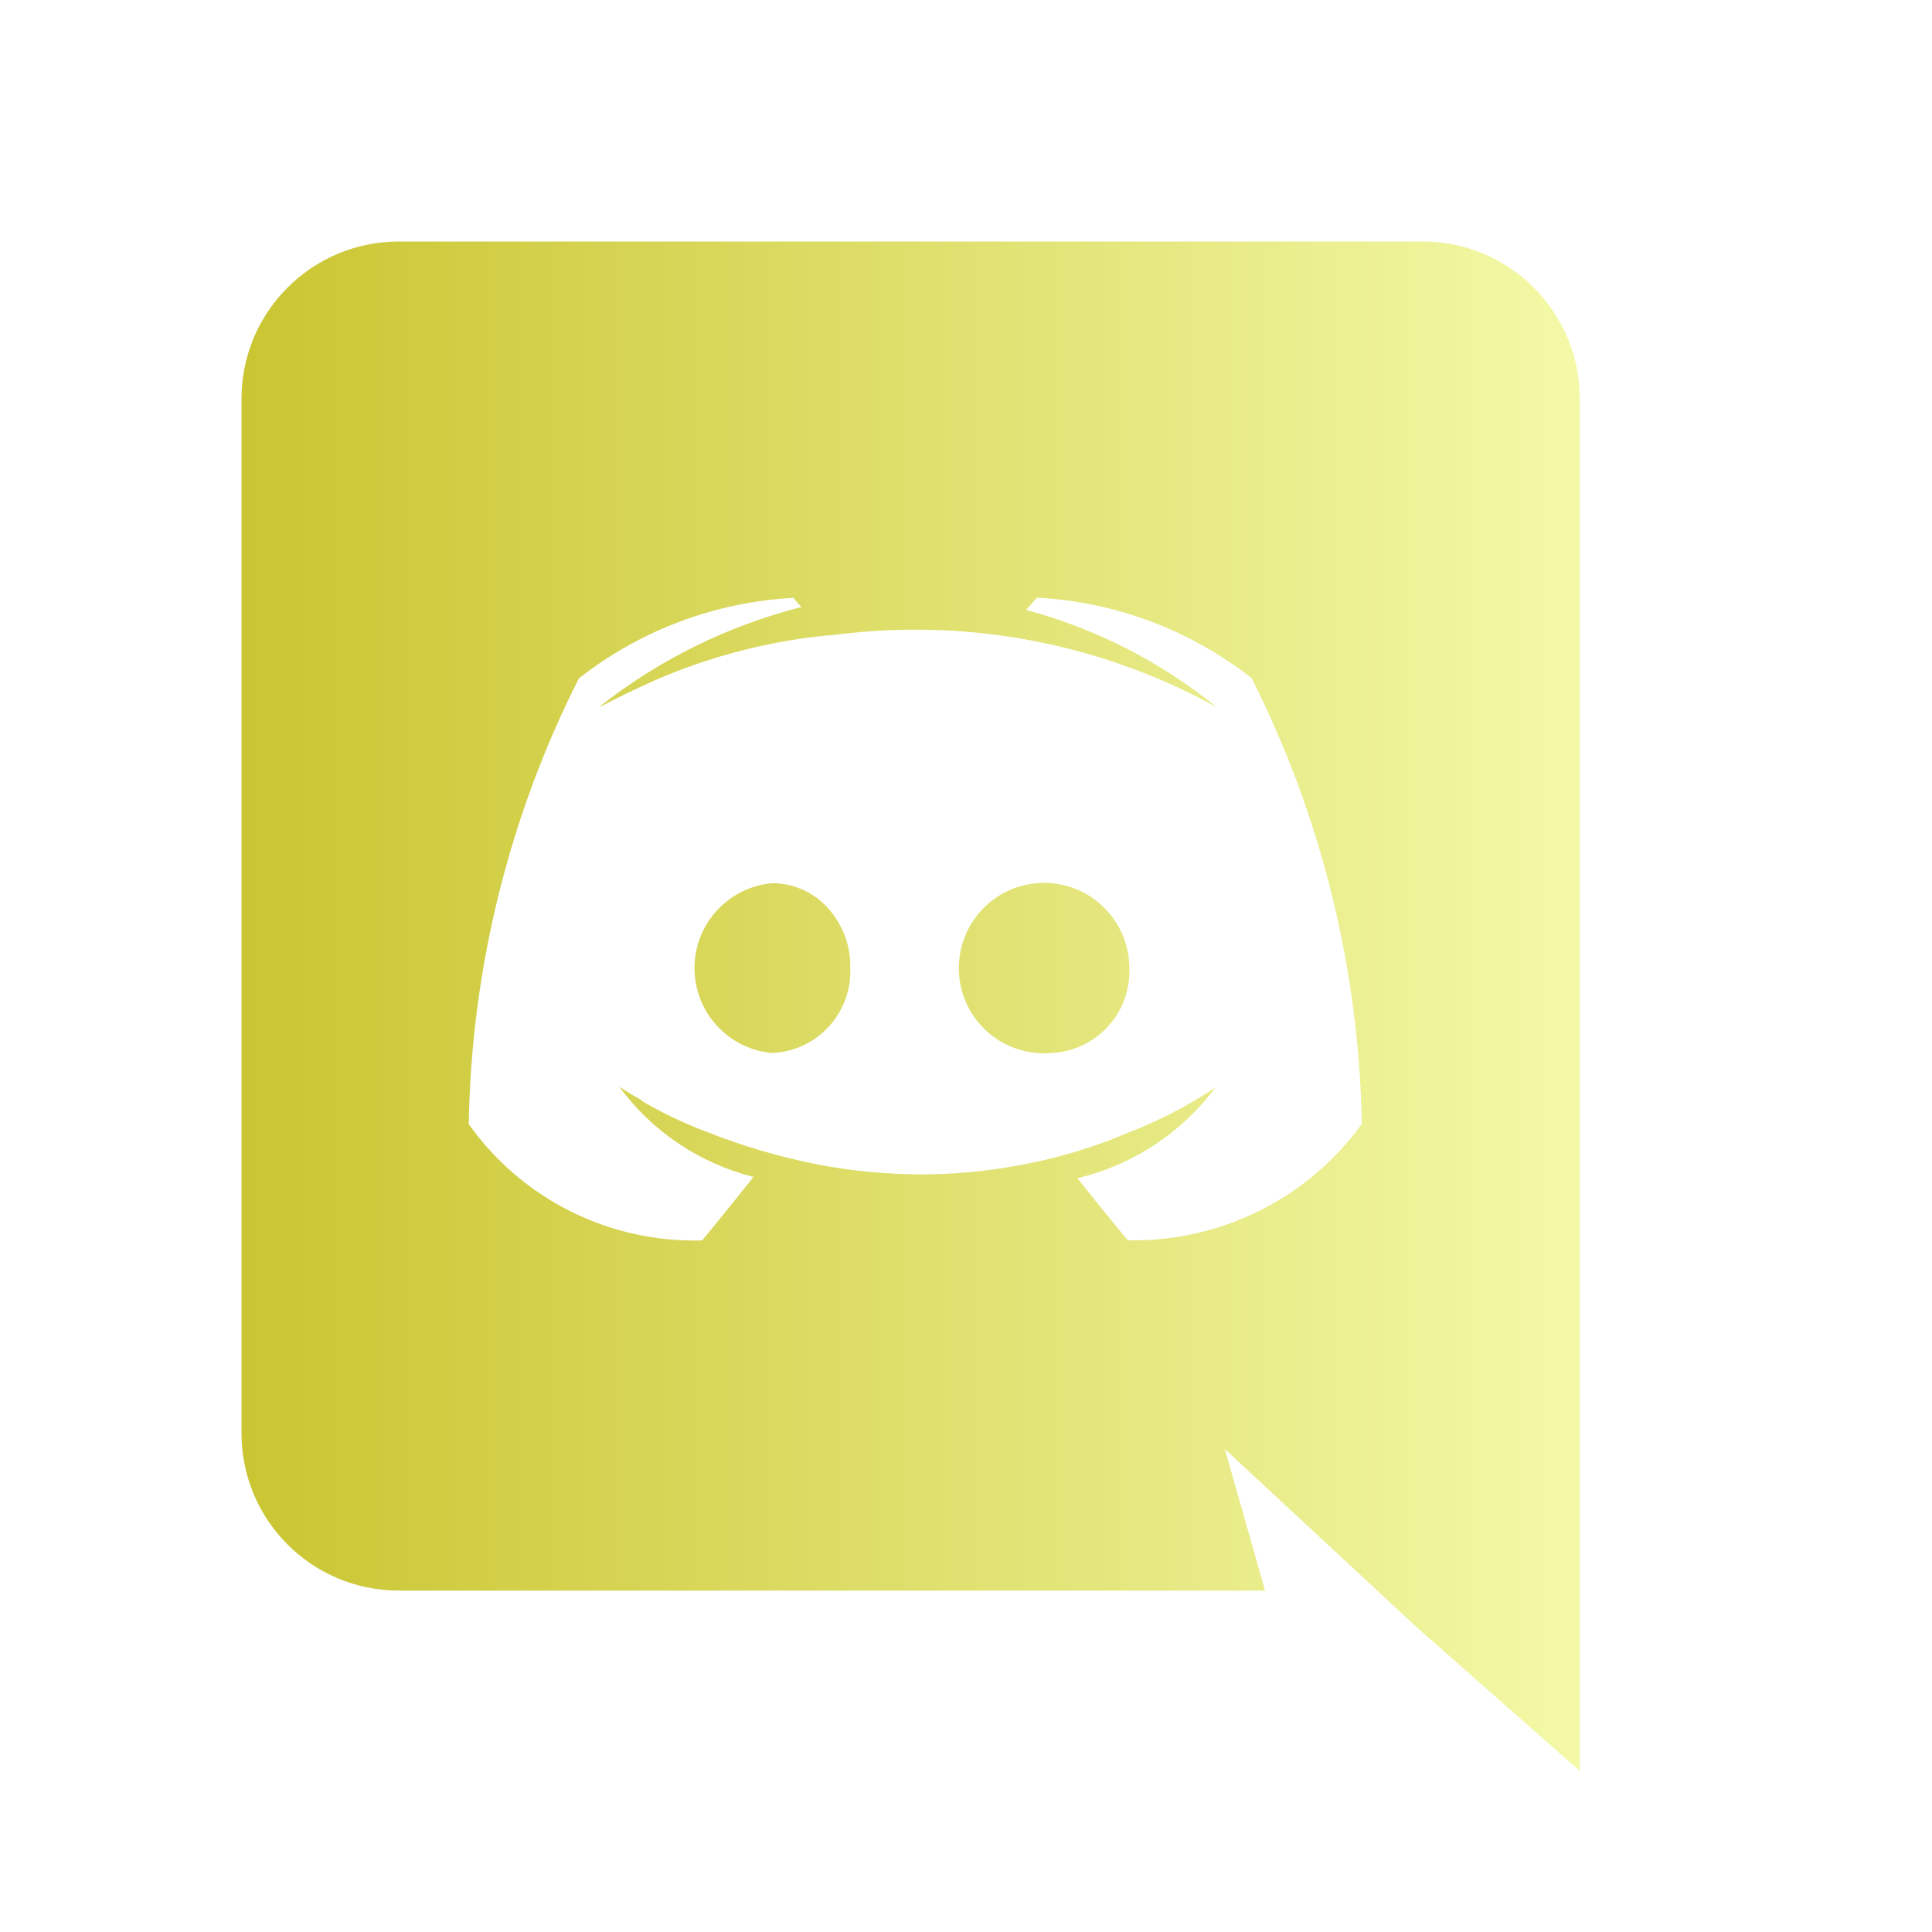
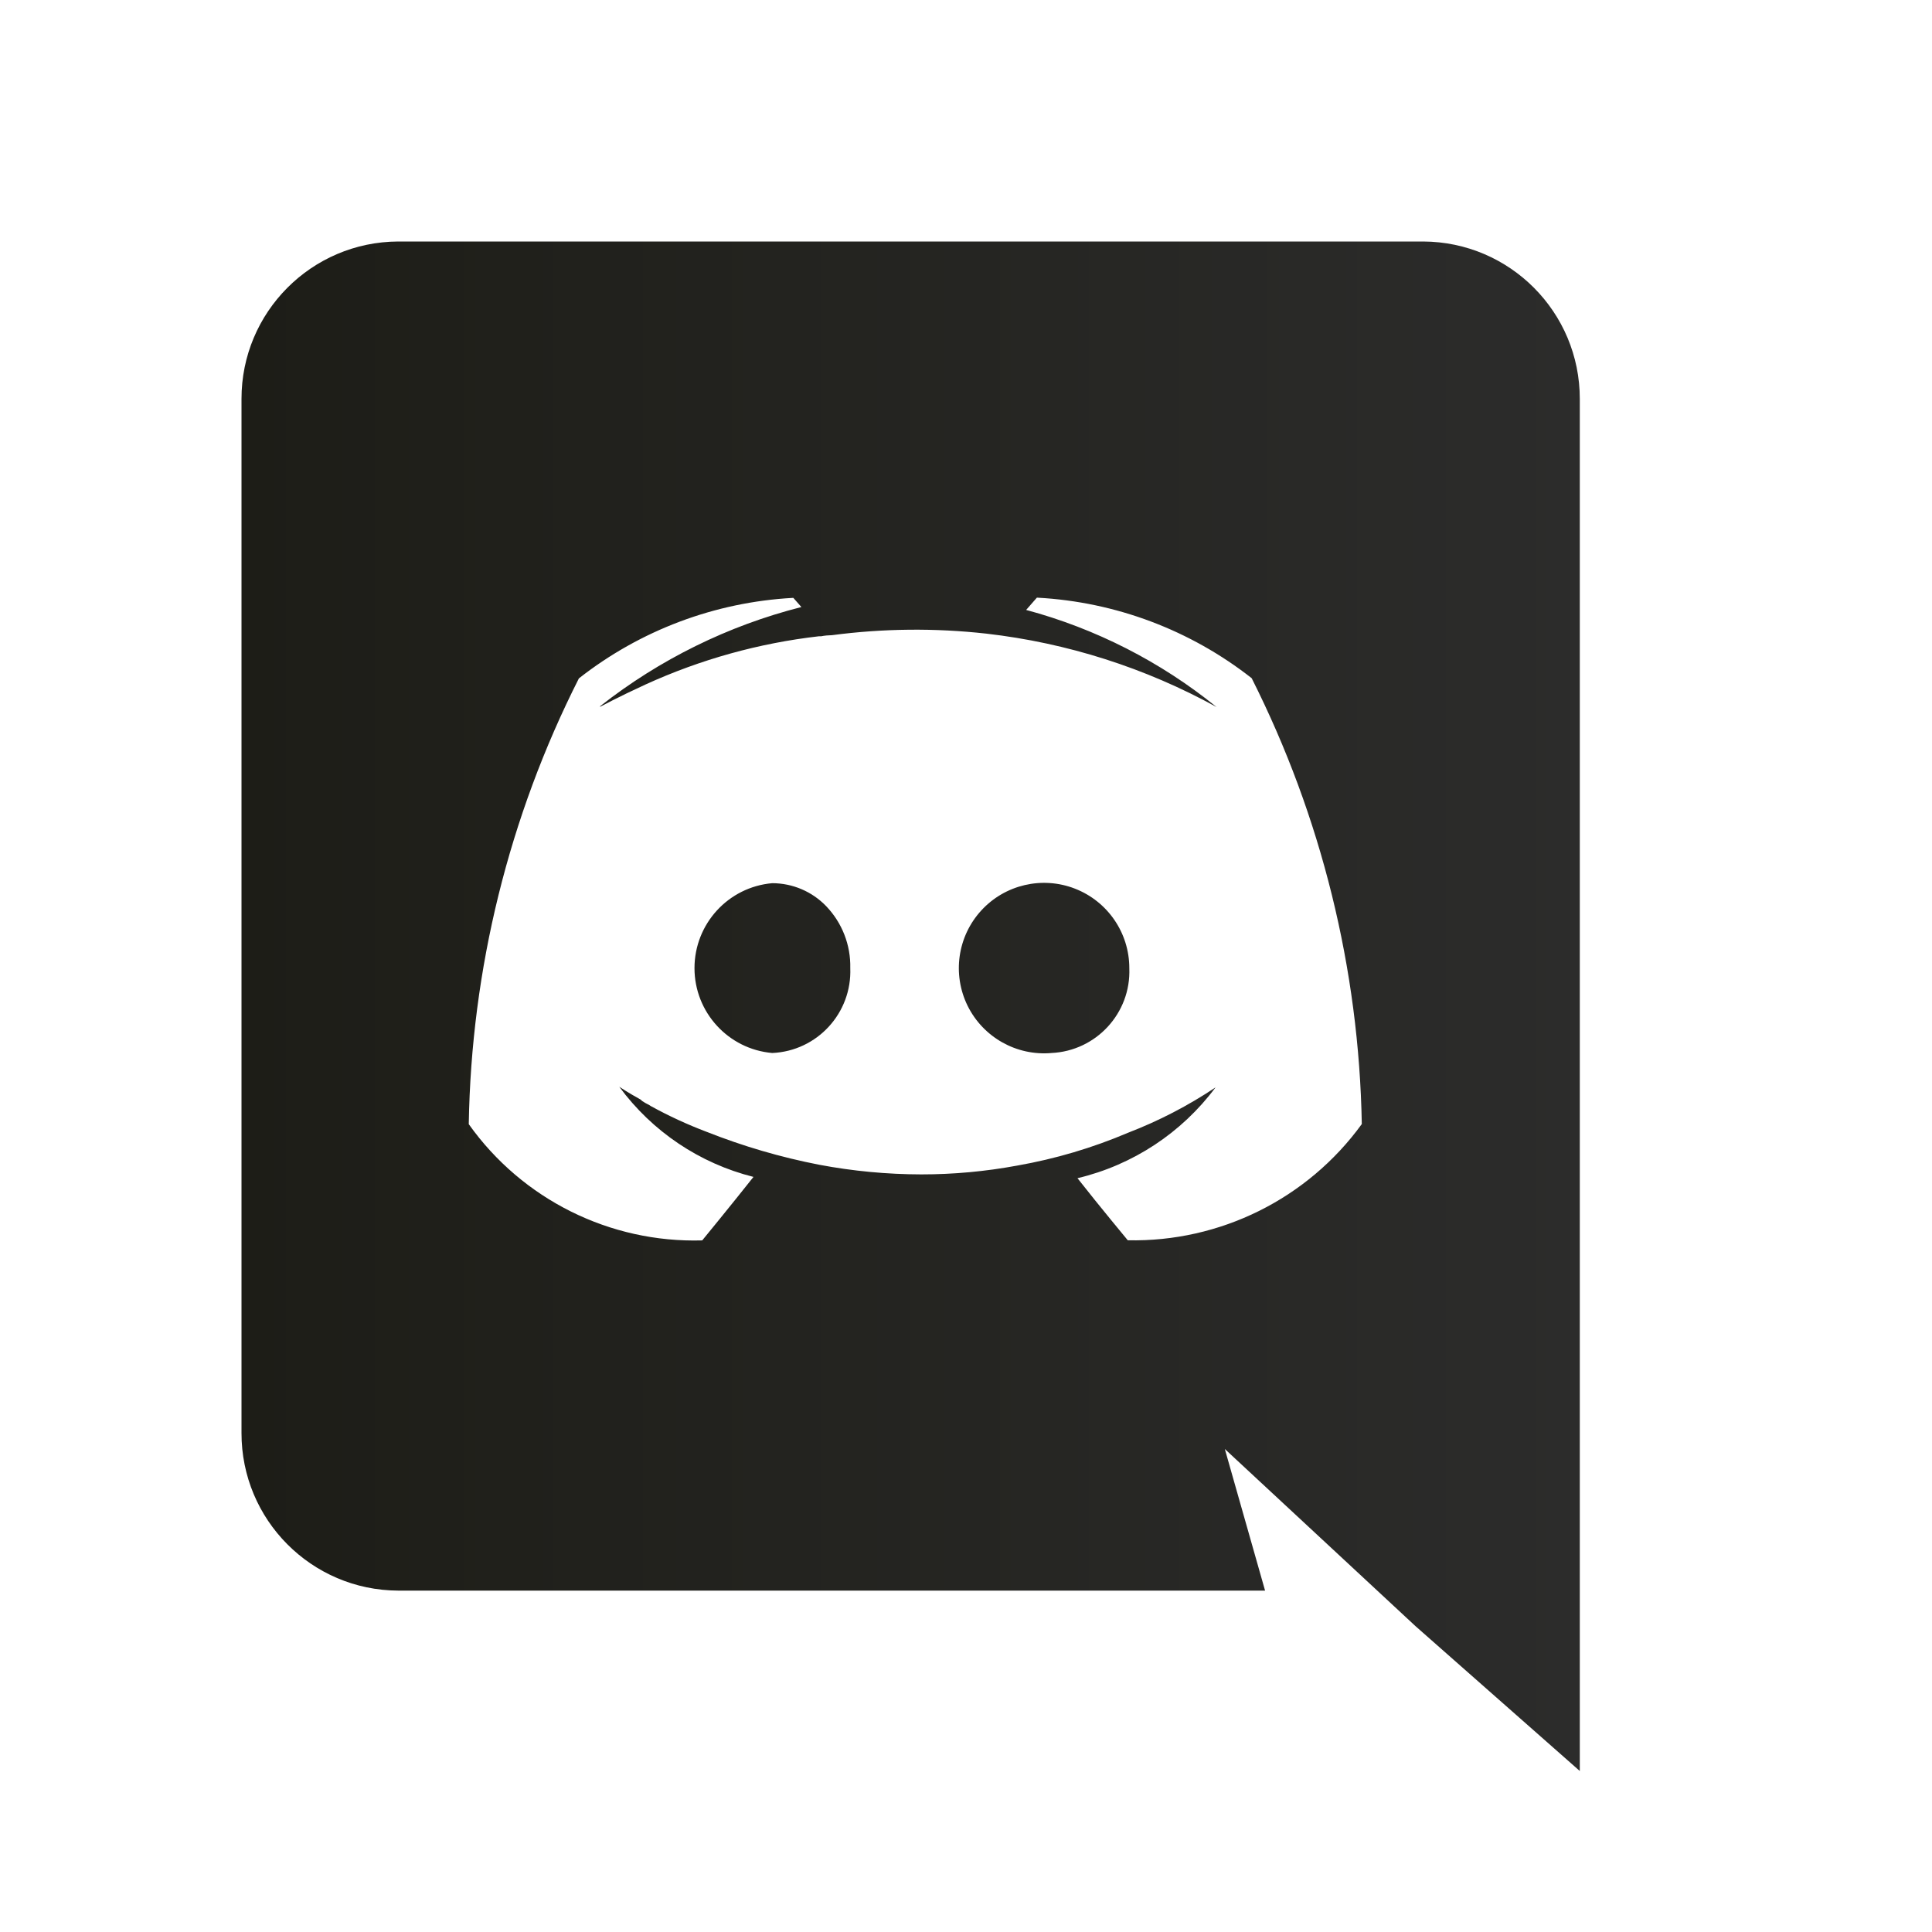
<svg xmlns="http://www.w3.org/2000/svg" width="30" height="30" viewBox="0 0 30 30" fill="none">
  <path d="M24.531 27.5L21.979 25.25L20.54 23.913L19.019 22.5L19.644 24.699H6.184C4.836 24.694 3.747 23.598 3.75 22.25V6.196C3.748 4.849 4.837 3.755 6.184 3.75H22.098C23.445 3.755 24.533 4.849 24.531 6.196V27.5ZM18.875 16.885C18.348 17.592 17.589 18.091 16.731 18.295C17.084 18.745 17.509 19.254 17.512 19.259C18.946 19.289 20.304 18.615 21.146 17.454C21.103 15.047 20.519 12.681 19.436 10.531C18.483 9.783 17.323 9.347 16.114 9.281H16.1L15.934 9.471C17.014 9.761 18.022 10.275 18.891 10.979C17.785 10.37 16.571 9.983 15.316 9.839C14.519 9.75 13.714 9.758 12.919 9.863C12.863 9.864 12.806 9.869 12.751 9.88H12.716C11.784 9.987 10.875 10.24 10.021 10.63C9.594 10.826 9.331 10.969 9.32 10.974C9.309 10.979 9.32 10.974 9.32 10.965C10.242 10.24 11.306 9.715 12.444 9.426L12.319 9.284H12.311C11.102 9.35 9.942 9.786 8.989 10.534C7.902 12.682 7.318 15.049 7.279 17.456C8.11 18.625 9.47 19.302 10.904 19.261C10.904 19.261 11.351 18.716 11.7 18.275C10.864 18.065 10.127 17.57 9.616 16.875C9.625 16.881 9.749 16.965 9.949 17.075C9.962 17.091 9.979 17.104 9.998 17.113C10.013 17.123 10.03 17.133 10.047 17.141C10.067 17.15 10.086 17.161 10.104 17.174C10.383 17.328 10.672 17.461 10.97 17.574C11.536 17.798 12.122 17.97 12.72 18.086C13.243 18.185 13.775 18.235 14.307 18.236C14.807 18.236 15.305 18.19 15.796 18.099C16.388 17.995 16.965 17.824 17.517 17.589C17.995 17.405 18.45 17.169 18.875 16.885ZM16.328 16.351C15.784 16.399 15.267 16.107 15.025 15.618C14.784 15.128 14.868 14.54 15.237 14.138C15.605 13.736 16.184 13.601 16.692 13.799C17.201 13.997 17.536 14.487 17.536 15.033C17.564 15.73 17.023 16.319 16.326 16.351H16.328ZM11.992 16.351C11.309 16.292 10.784 15.719 10.784 15.033C10.784 14.346 11.309 13.773 11.992 13.714C12.308 13.715 12.609 13.843 12.828 14.07C13.076 14.328 13.211 14.674 13.203 15.031C13.231 15.73 12.69 16.32 11.991 16.351H11.992Z" fill="url(#paint0_linear_1244_1201)" />
  <defs>
    <linearGradient id="paint0_linear_1244_1201" x1="3.75" y1="15.625" x2="24.531" y2="15.625" gradientUnits="userSpaceOnUse">
-       <stop stop-color="#CAC531" />
-       <stop offset="1" stop-color="#F3F9A7" />
+       <stop stop-color="rgb(29, 29, 23)" />
+       <stop offset="1" stop-color="rgb(44, 44, 43)" />
    </linearGradient>
  </defs>
</svg>
